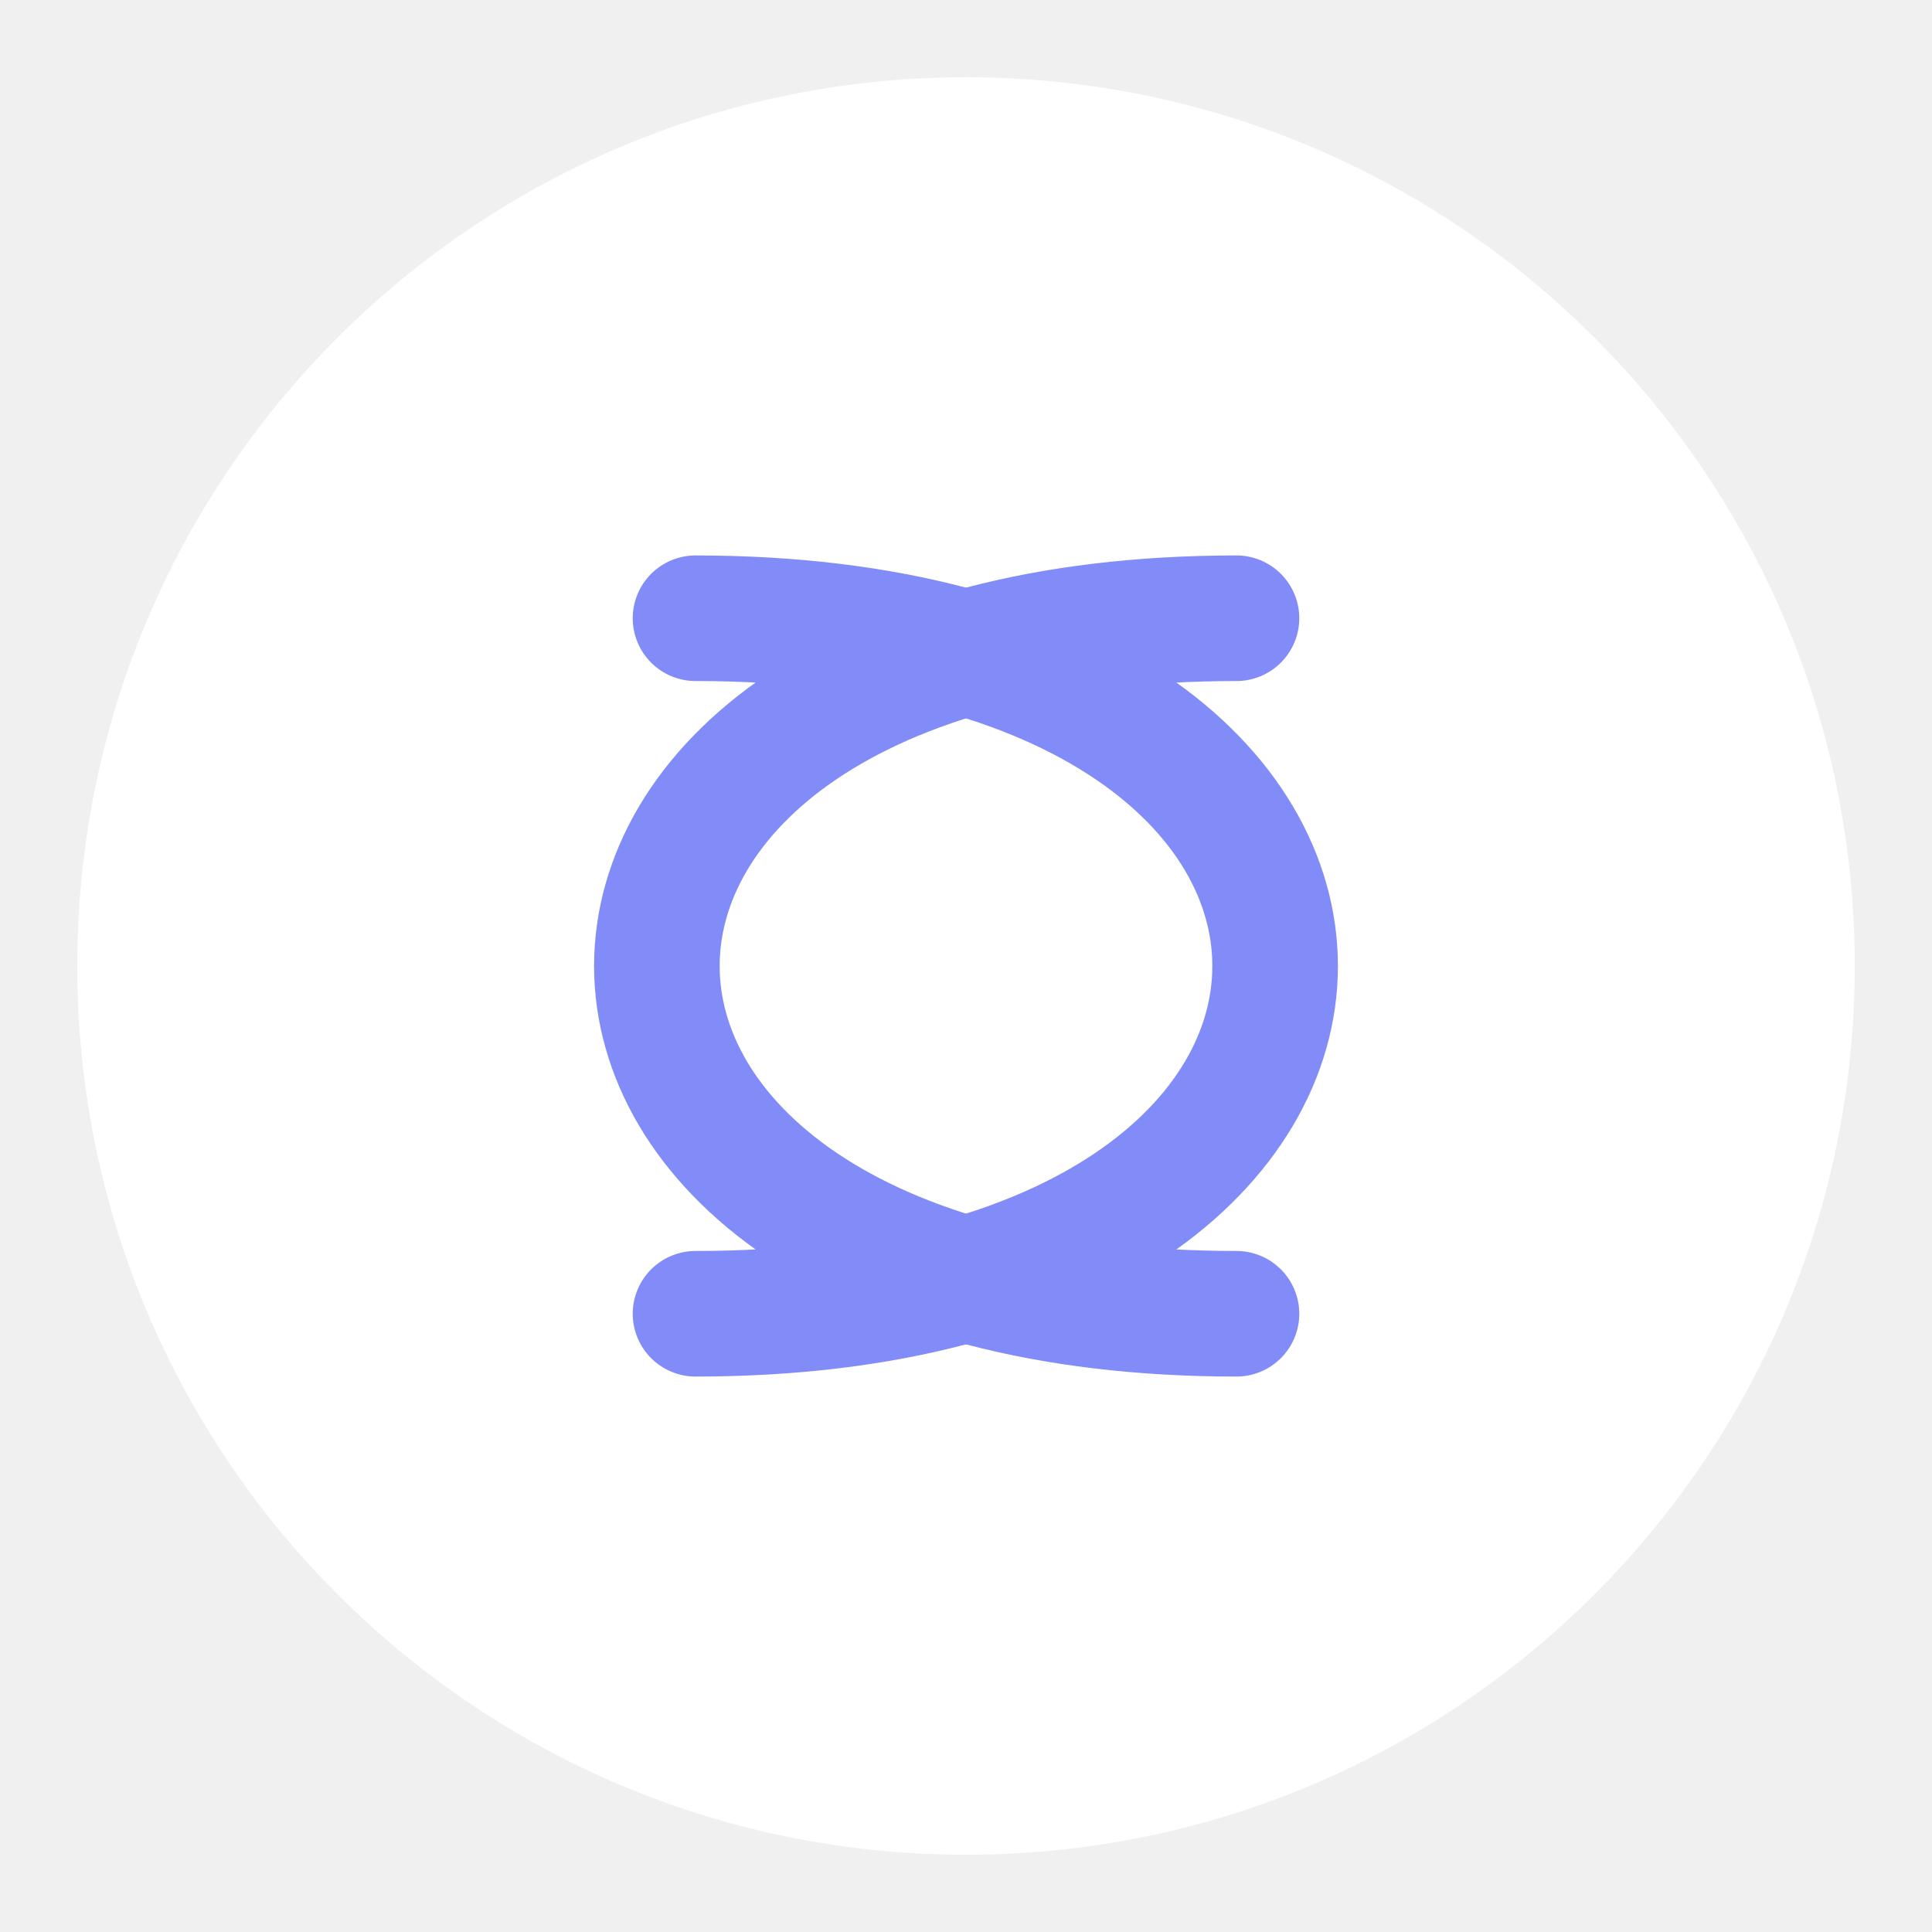
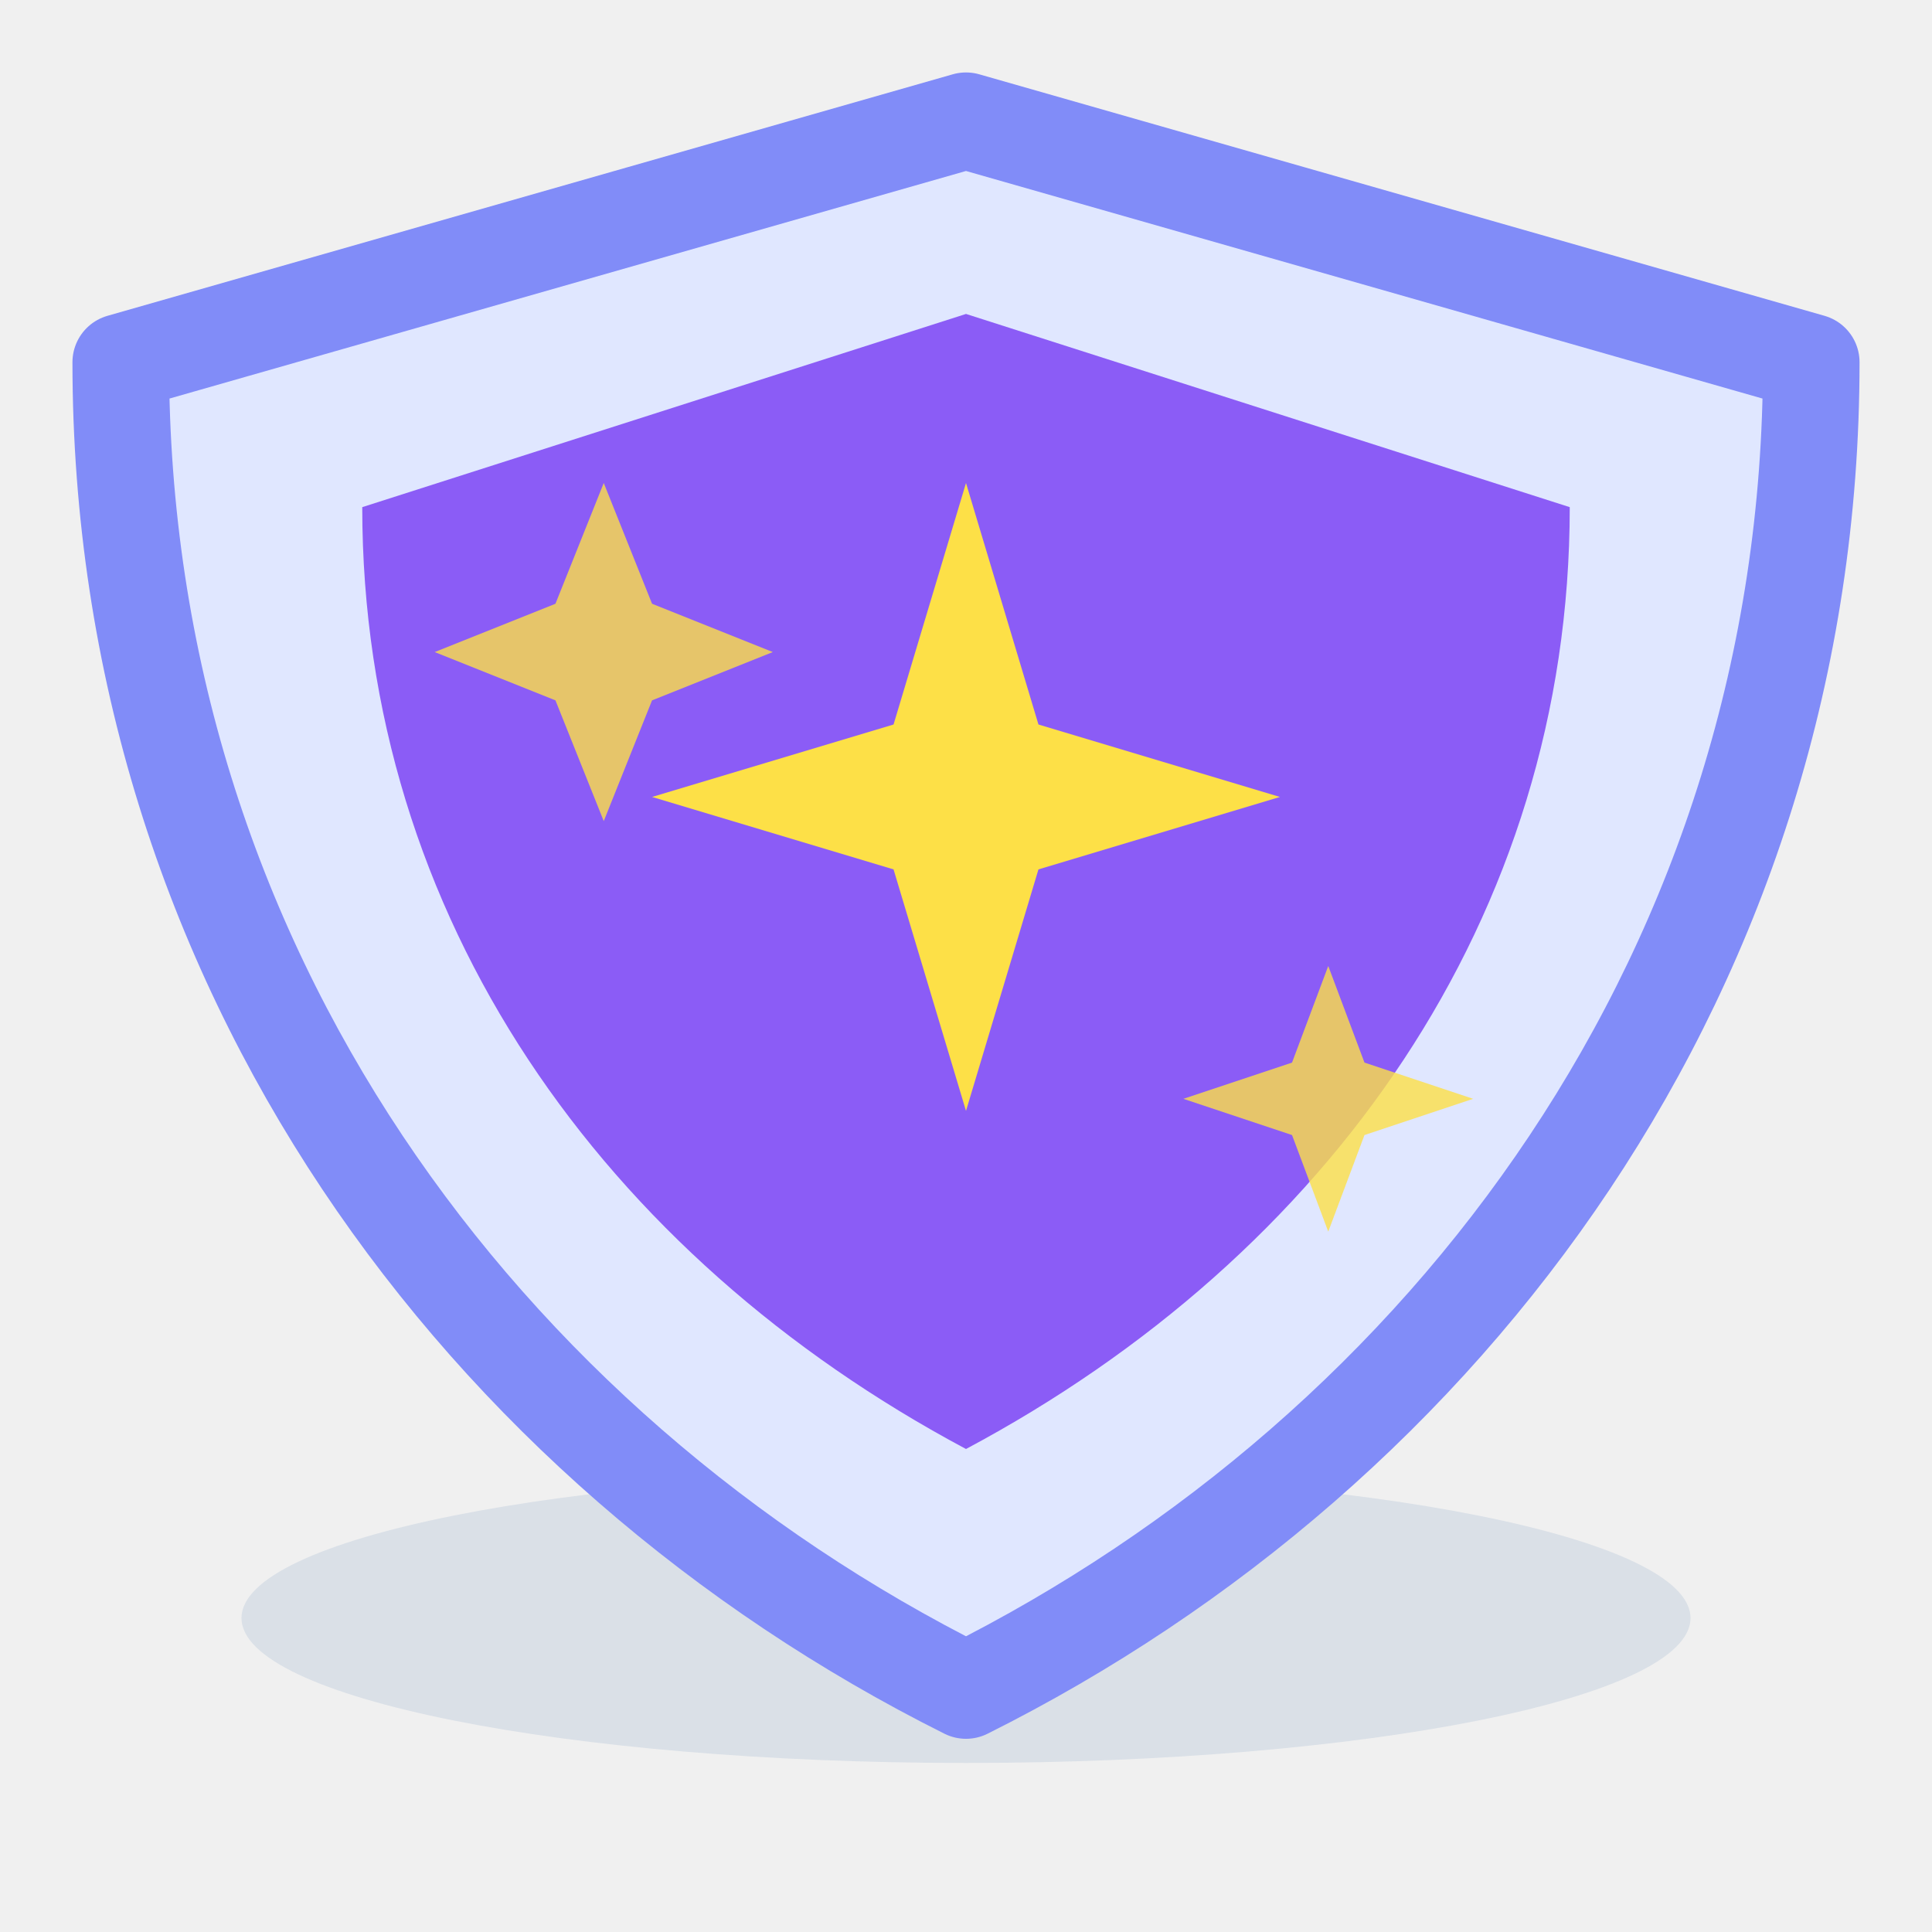
- <svg xmlns="http://www.w3.org/2000/svg" viewBox="0 0 100 100">
-   <circle cx="50" cy="50" r="46" fill="#ffffff" />
-   <g stroke="#818cf8" stroke-width="6.5" stroke-linecap="round" fill="none">
-     <path d="M 64,32 C 24,32 24,68 64,68" />
-     <path d="M 36,32 C 76,32 76,68 36,68" />
-   </g>
+ <svg xmlns="http://www.w3.org/2000/svg" viewBox="20 5 80 80">
+   <ellipse cx="60" cy="72" rx="30" ry="6" fill="#cbd5e1" opacity="0.6" />
+   <path d="M 60 10 L 95 20 C 95 45 80 65 60 75 C 40 65 25 45 25 20 Z" fill="#e0e7ff" stroke="#818cf8" stroke-width="4" stroke-linejoin="round" />
+   <path d="M 60 18 L 85 26 C 85 43 75 57 60 65 C 45 57 35 43 35 26 Z" fill="#8b5cf6" />
+   <path d="M 60 25 L 63 35 L 73 38 L 63 41 L 60 51 L 57 41 L 47 38 L 57 35 Z" fill="#fde047" />
+   <path d="M 45 25 L 47 30 L 52 32 L 47 34 L 45 39 L 43 34 L 38 32 L 43 30 Z" fill="#fde047" opacity="0.8" />
+   <path d="M 75 45 L 76.5 49 L 81 50.5 L 76.5 52 L 75 56 L 73.5 52 L 69 50.5 L 73.5 49 Z" fill="#fde047" opacity="0.8" />
</svg>
